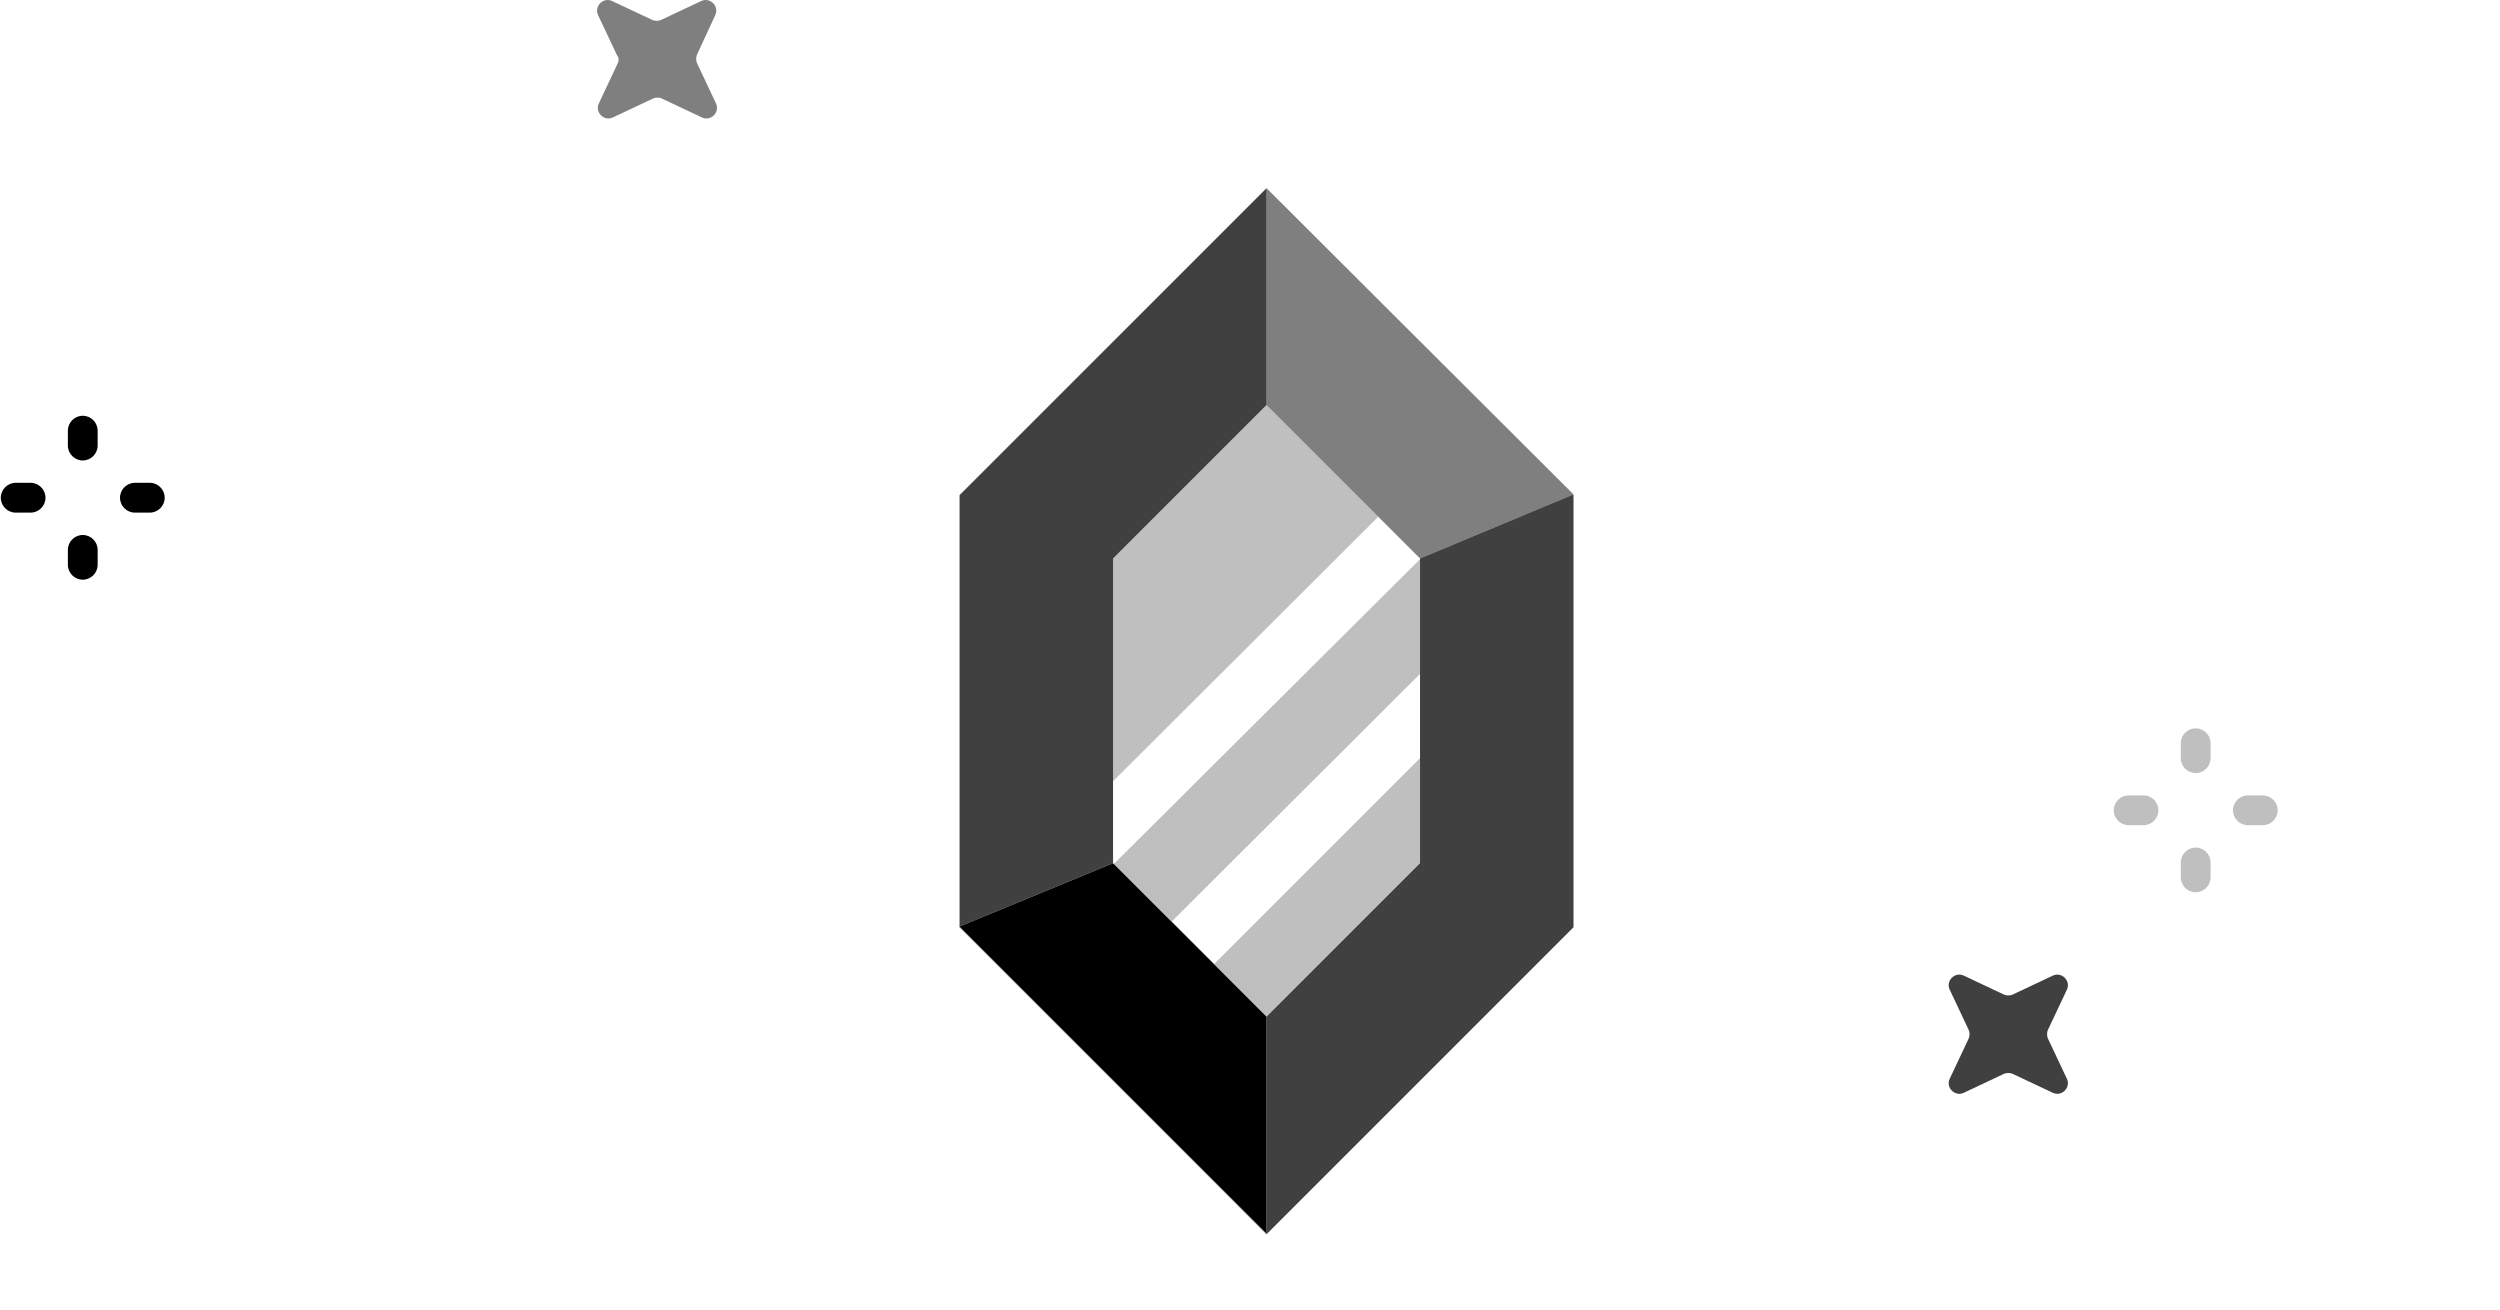
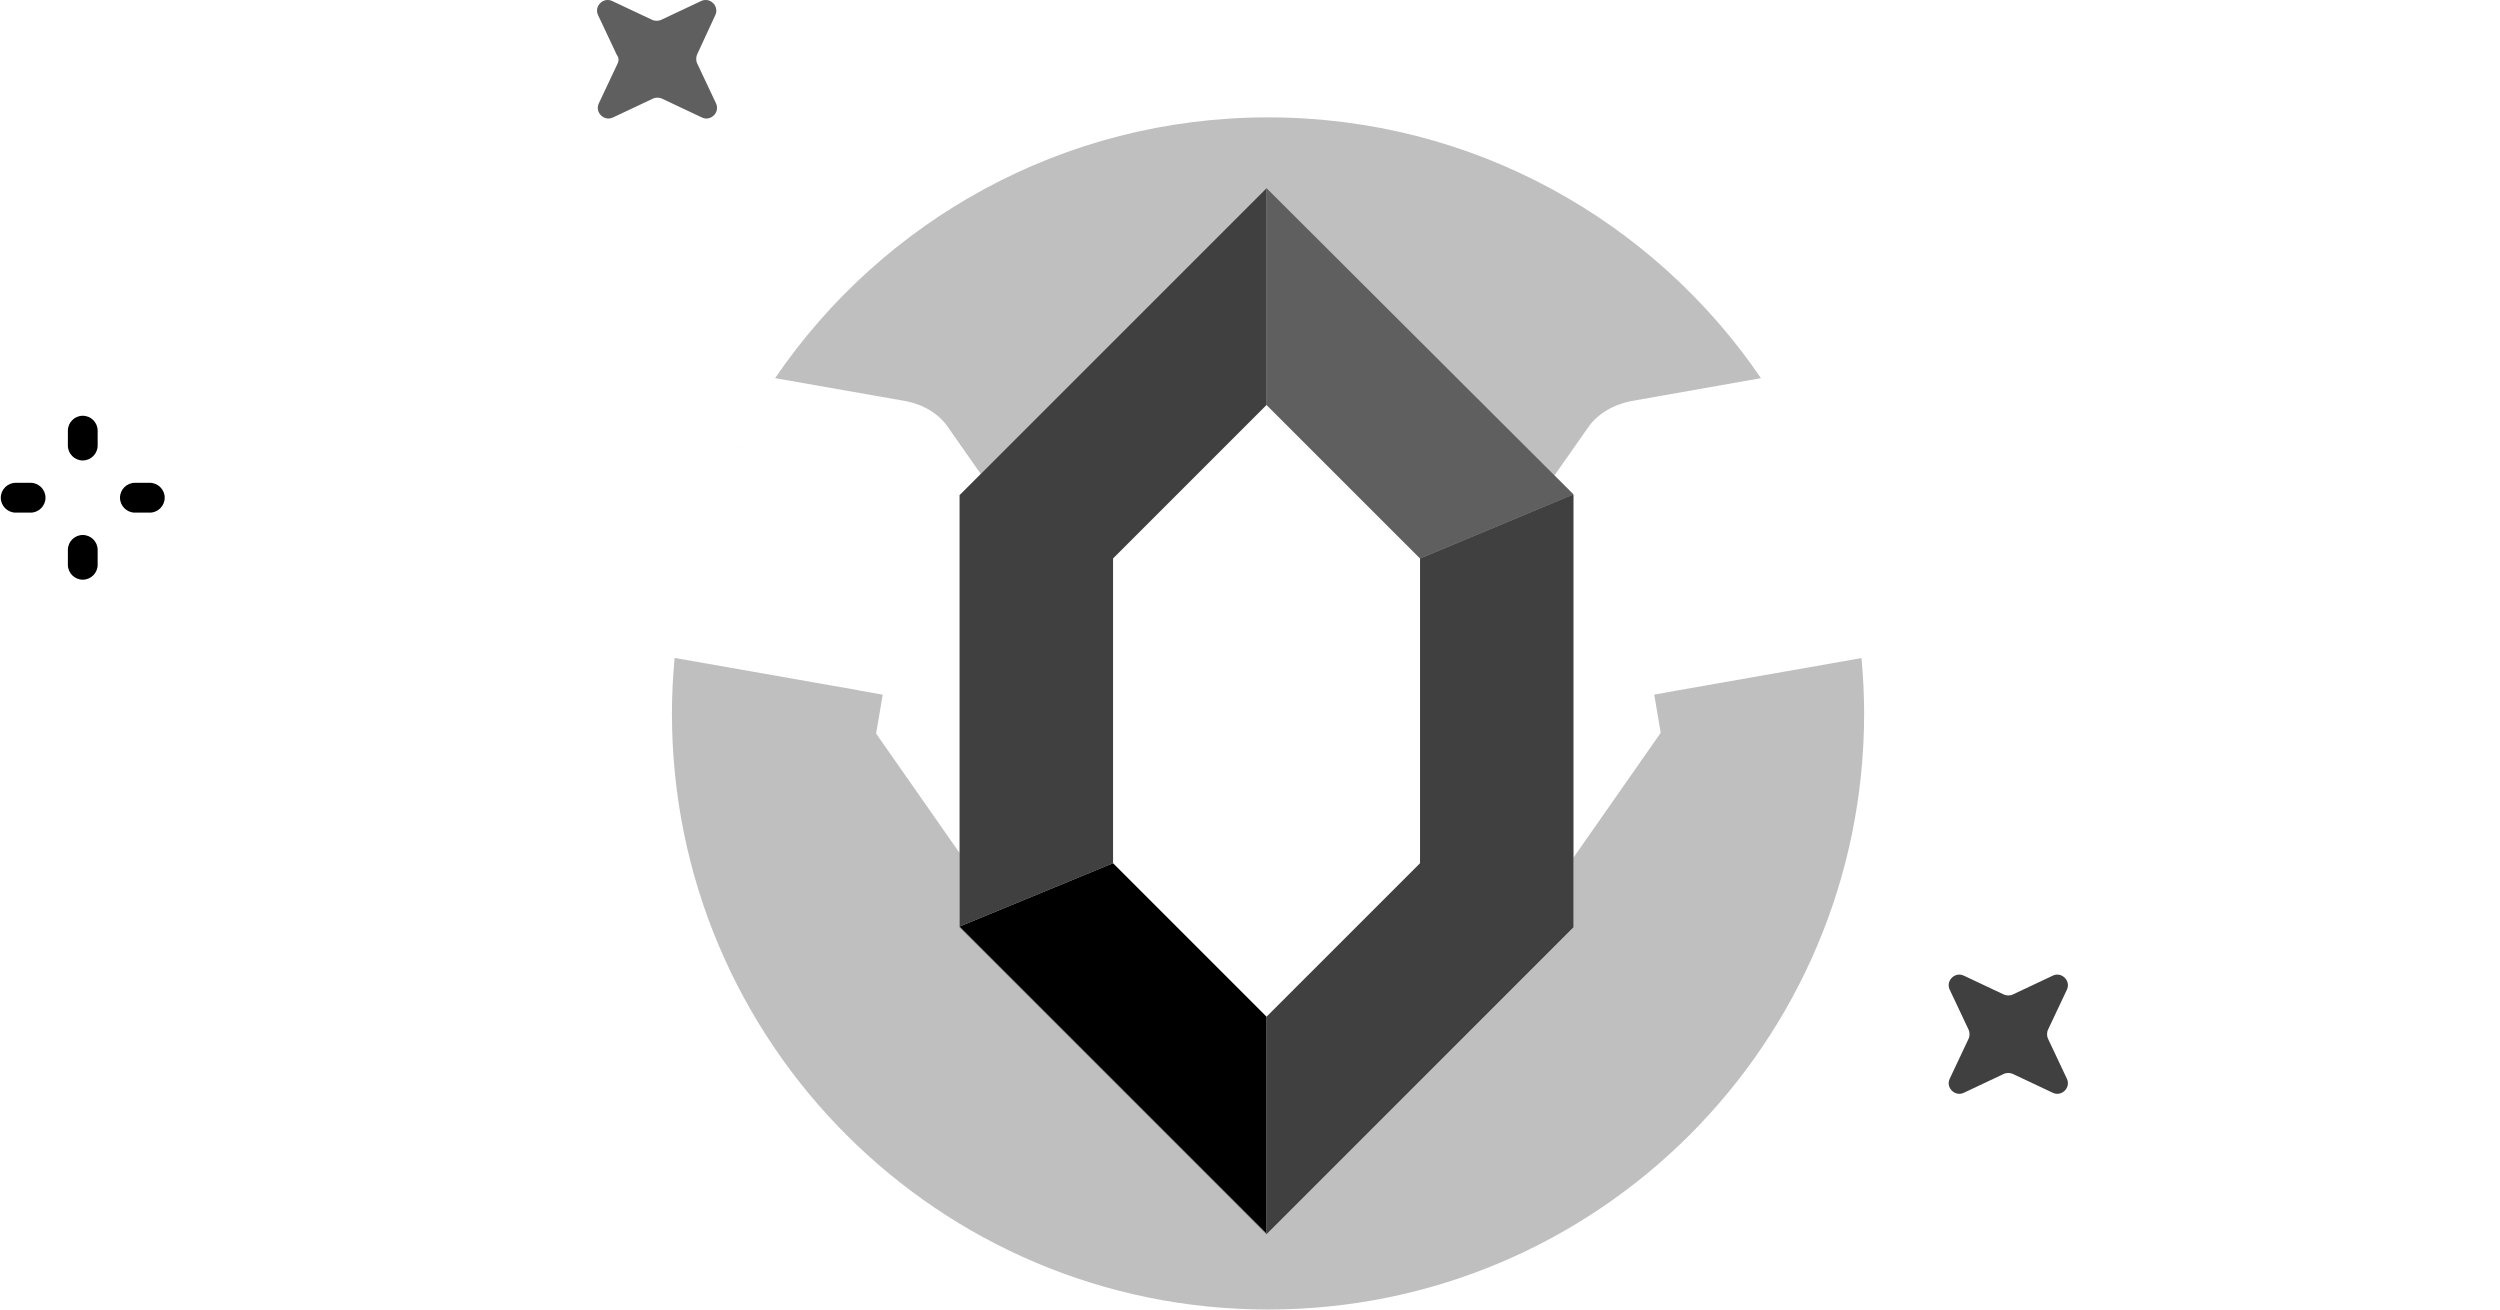
<svg xmlns="http://www.w3.org/2000/svg" width="168" height="88">
  <path opacity="0.5" fill="black" d="M 40.924 0.006 C 40.401 -0.062 39.935 0.501 40.197 1.027 L 41.449 3.682 C 41.599 3.882 41.6 4.081 41.5 4.281 L 40.248 6.936 C 39.948 7.537 40.597 8.187 41.199 7.887 L 43.854 6.635 C 44.054 6.535 44.304 6.535 44.504 6.635 L 47.158 7.887 C 47.759 8.187 48.409 7.538 48.109 6.936 L 46.857 4.281 C 46.757 4.081 46.757 3.831 46.857 3.631 L 48.061 1.027 C 48.361 0.427 47.708 -0.225 47.107 0.076 L 44.453 1.326 C 44.253 1.426 44.005 1.426 43.805 1.326 L 41.15 0.076 C 41.075 0.039 40.999 0.016 40.924 0.006 z M 85.111 12.645 L 85.111 27.215 L 95.426 37.529 L 105.74 33.225 L 85.111 12.645 z" />
  <path opacity="0.75" fill="black" d="M 85.111 12.645 L 64.482 33.273 L 64.482 62.264 L 74.797 58.008 L 74.797 37.529 L 85.111 27.215 L 85.111 12.645 z M 64.482 62.264 L 64.482 62.312 L 85.111 82.943 L 105.74 62.312 L 105.74 33.273 L 105.705 33.238 L 95.426 37.529 L 95.426 58.008 L 85.111 68.322 L 85.111 82.893 L 64.482 62.264 z M 131.752 65.498 C 131.229 65.43 130.764 65.993 131.027 66.52 L 132.279 69.174 C 132.379 69.374 132.379 69.624 132.279 69.824 L 131.027 72.479 C 130.726 73.08 131.378 73.73 131.979 73.43 L 134.633 72.178 C 134.833 72.078 135.083 72.078 135.283 72.178 L 137.938 73.43 C 138.537 73.73 139.189 73.08 138.889 72.479 L 137.637 69.824 C 137.537 69.624 137.537 69.374 137.637 69.174 L 138.889 66.52 C 139.189 65.919 138.537 65.268 137.938 65.568 L 135.283 66.82 C 135.083 66.92 134.833 66.92 134.633 66.82 L 131.979 65.568 C 131.903 65.531 131.827 65.508 131.752 65.498 z" />
-   <path opacity="0.25" fill="black" d="M 85.111 27.215 L 74.797 37.529 L 74.797 52.5 L 92.621 34.725 L 85.111 27.215 z M 95.426 37.578 L 74.848 58.059 L 85.111 68.322 L 95.426 58.008 L 95.426 50.947 L 81.605 64.768 L 78.754 61.912 L 95.426 45.289 L 95.426 37.578 z M 147.551 48.945 C 147 48.945 146.549 49.395 146.549 49.945 L 146.549 50.947 C 146.549 51.497 147 51.949 147.551 51.949 C 148.102 51.949 148.553 51.497 148.553 50.947 L 148.553 49.945 C 148.553 49.394 148.102 48.945 147.551 48.945 z M 143.045 53.451 C 142.494 53.451 142.043 53.902 142.043 54.453 C 142.043 55.004 142.494 55.453 143.045 55.453 L 144.045 55.453 C 144.596 55.453 145.047 55.003 145.047 54.453 C 145.047 53.901 144.596 53.451 144.045 53.451 L 143.045 53.451 z M 151.055 53.451 C 150.504 53.451 150.055 53.902 150.055 54.453 C 150.055 55.004 150.504 55.453 151.055 55.453 L 152.057 55.453 C 152.608 55.453 153.059 55.003 153.059 54.453 C 153.059 53.901 152.608 53.451 152.057 53.451 L 151.055 53.451 z M 147.551 56.957 C 147 56.957 146.549 57.407 146.549 57.957 L 146.549 58.959 C 146.549 59.51 147 59.961 147.551 59.961 C 148.102 59.961 148.553 59.509 148.553 58.959 L 148.553 57.957 C 148.553 57.407 148.102 56.957 147.551 56.957 z" />
+   <path opacity="0.25" fill="black" d="M 40.924 0.006 C 40.401 -0.062 39.935 0.501 40.197 1.027 L 41.449 3.682 C 41.599 3.882 41.6 4.081 41.5 4.281 L 40.248 6.936 C 39.948 7.537 40.597 8.187 41.199 7.887 L 43.854 6.635 C 44.054 6.535 44.304 6.535 44.504 6.635 L 47.158 7.887 C 47.759 8.187 48.409 7.538 48.109 6.936 L 46.857 4.281 C 46.757 4.081 46.757 3.831 46.857 3.631 L 48.061 1.027 C 48.361 0.427 47.708 -0.225 47.107 0.076 L 44.453 1.326 C 44.253 1.426 44.005 1.426 43.805 1.326 L 41.15 0.076 C 41.075 0.039 40.999 0.016 40.924 0.006 z M 85.213 7.887 C 71.438 7.887 59.294 14.832 52.086 25.412 L 60.928 26.965 C 62.129 27.215 63.18 27.865 63.781 28.816 L 65.906 31.85 L 85.111 12.645 L 85.111 27.215 L 95.426 37.529 L 105.74 33.225 L 104.461 31.947 L 106.691 28.766 C 107.292 27.866 108.346 27.215 109.547 26.965 L 118.338 25.412 C 111.13 14.832 98.987 7.887 85.213 7.887 z M 49.406 29.984 C 49.406 29.984 49.404 29.986 49.404 29.986 L 51.014 30.27 L 51.014 30.268 L 49.406 29.984 z M 45.334 44.213 C 45.221 45.442 45.154 46.685 45.154 47.943 C 45.154 70.075 63.082 88 85.213 88 C 107.344 88 125.27 70.075 125.27 47.943 C 125.27 46.688 125.205 45.448 125.092 44.223 L 112.541 46.43 L 111.164 46.68 L 111.6 49.244 L 105.74 57.627 L 105.74 62.312 L 85.111 82.943 L 64.482 62.312 L 64.482 57.318 L 58.875 49.295 L 59.318 46.682 L 57.674 46.391 L 57.676 46.383 L 45.334 44.213 z" />
  <path opacity="1" fill="black" d="M 5.561 27.939 C 5.011 27.939 4.561 28.391 4.561 28.941 L 4.561 29.941 C 4.561 30.493 5.011 30.943 5.561 30.943 C 6.112 30.943 6.562 30.492 6.562 29.941 L 6.562 28.941 C 6.562 28.39 6.113 27.939 5.561 27.939 z M 1.055 32.445 C 0.504 32.445 0.053 32.896 0.053 33.447 C 0.053 33.998 0.505 34.449 1.055 34.449 L 2.057 34.449 C 2.608 34.449 3.057 33.997 3.057 33.447 C 3.057 32.895 2.607 32.445 2.057 32.445 L 1.055 32.445 z M 9.066 32.445 C 8.514 32.445 8.064 32.896 8.064 33.447 C 8.064 33.998 8.515 34.449 9.066 34.449 L 10.066 34.449 C 10.617 34.449 11.068 33.997 11.068 33.447 C 11.068 32.895 10.616 32.445 10.066 32.445 L 9.066 32.445 z M 5.561 35.951 C 5.011 35.951 4.561 36.402 4.561 36.953 L 4.561 37.953 C 4.561 38.504 5.011 38.955 5.561 38.955 C 6.112 38.955 6.562 38.503 6.562 37.953 L 6.562 36.953 C 6.562 36.401 6.113 35.951 5.561 35.951 z M 74.797 58.008 L 64.482 62.264 L 85.111 82.893 L 85.111 68.322 L 74.797 58.008 z" />
</svg>
